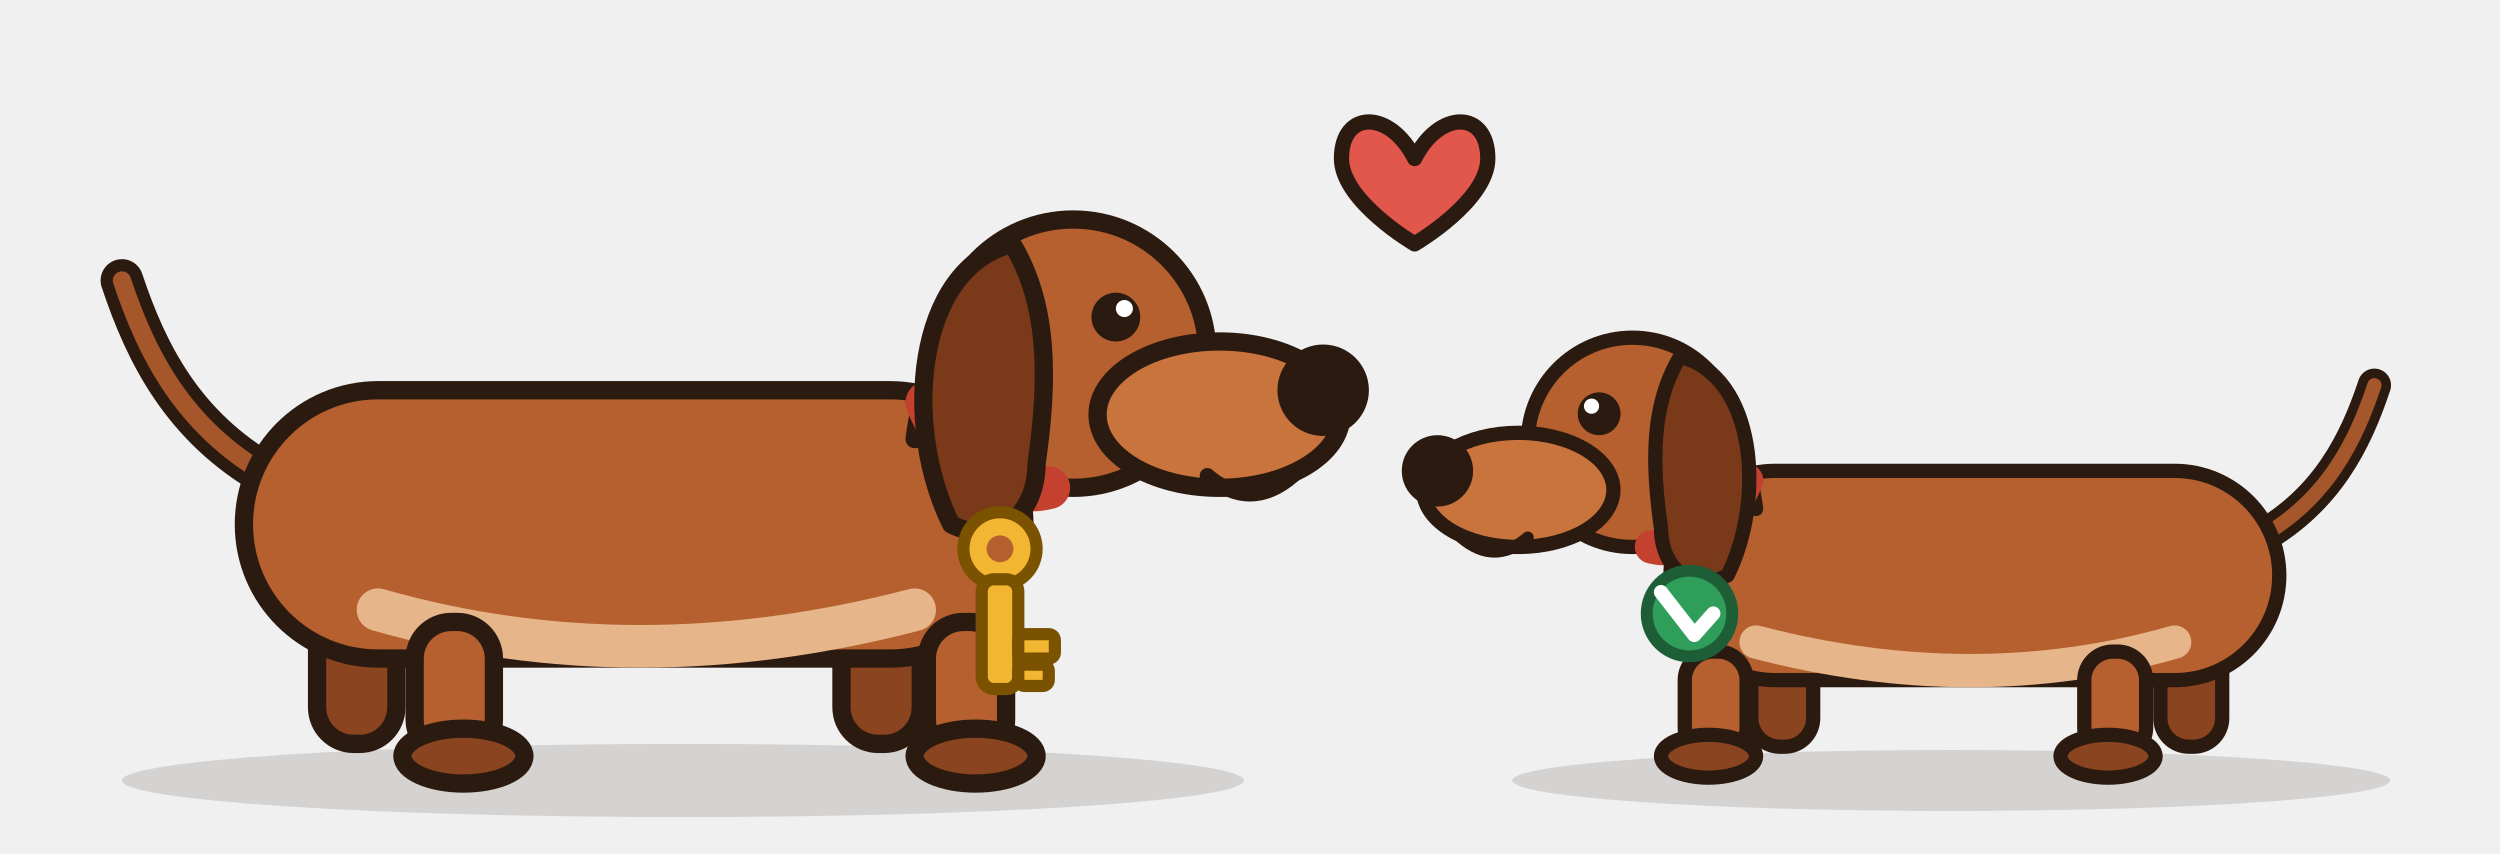
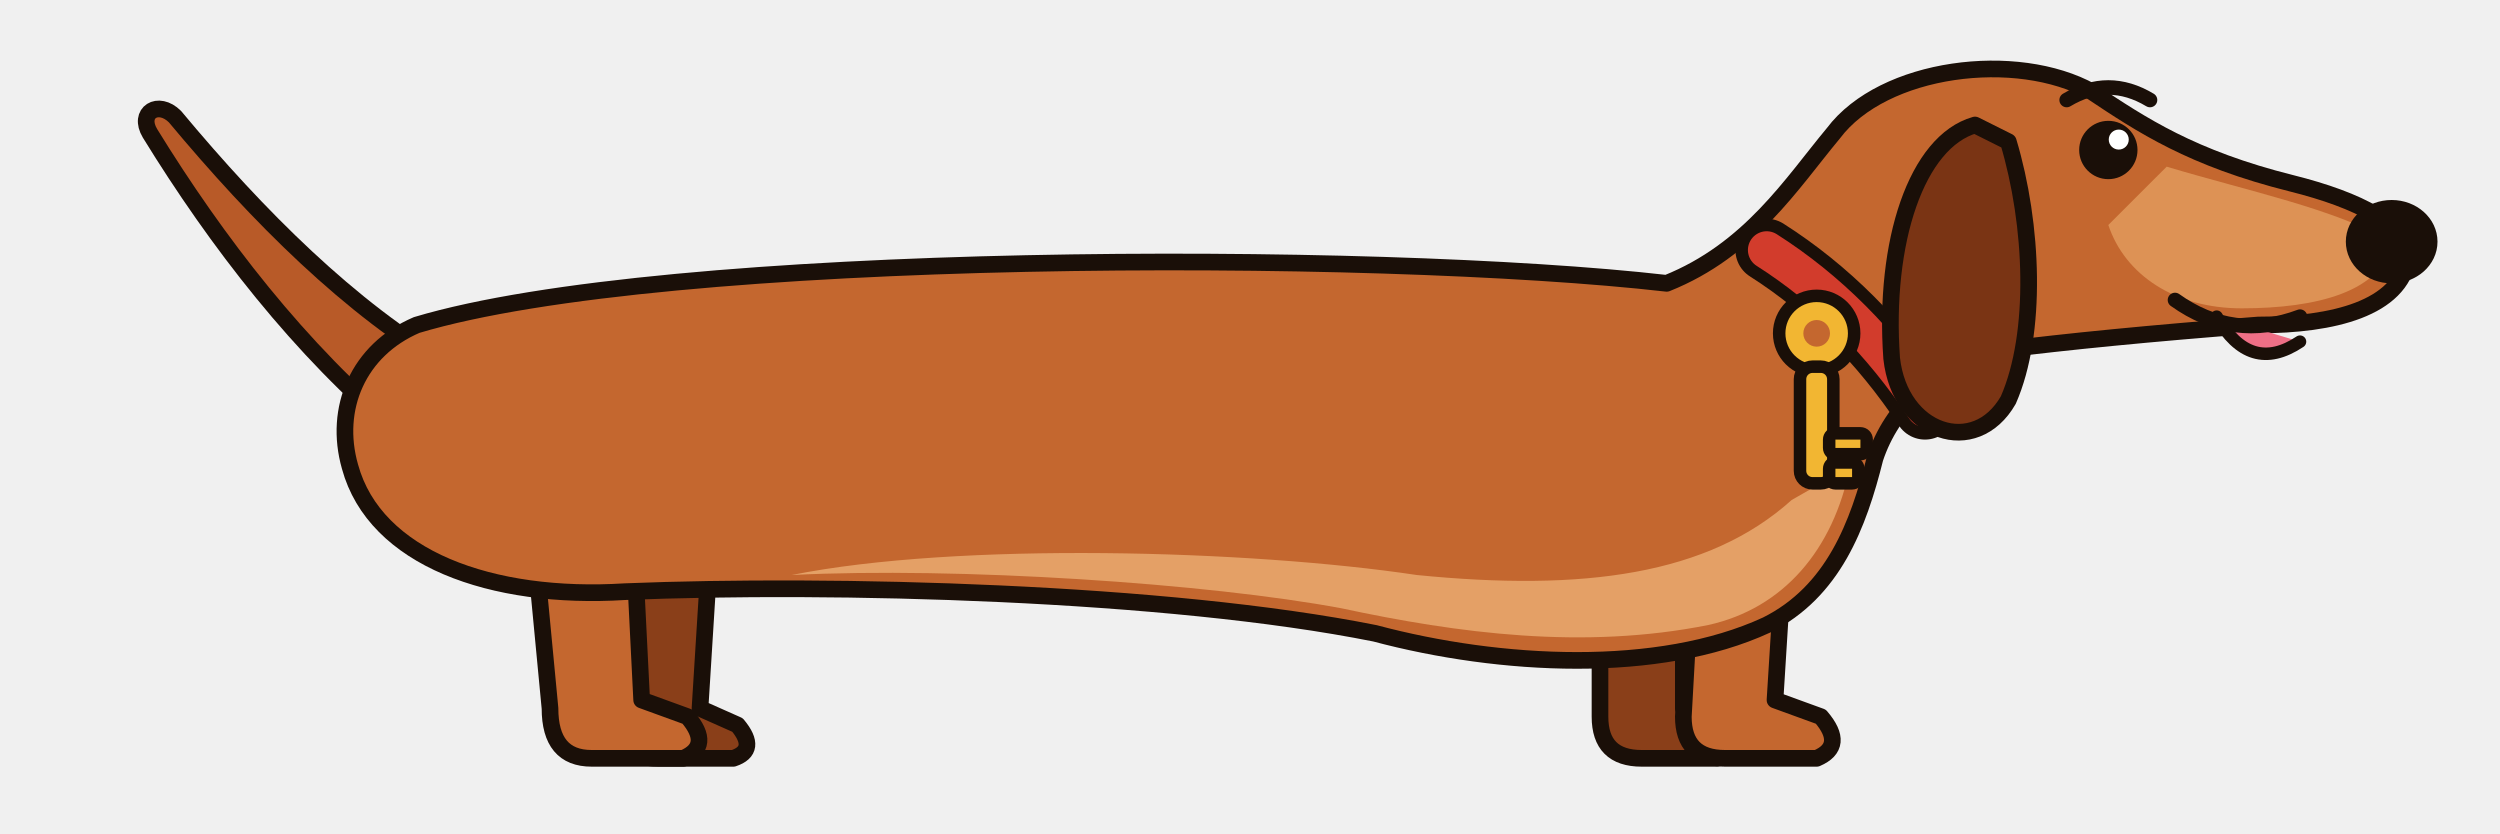
- <svg xmlns="http://www.w3.org/2000/svg" viewBox="0 0 410 140" role="img" aria-labelledby="t">
+ <svg xmlns="http://www.w3.org/2000/svg" viewBox="0 0 600 200" role="img" aria-labelledby="t">
  <defs>
-     <g id="dog" stroke="#2b1a10" stroke-width="3" stroke-linejoin="round" stroke-linecap="round">
-       <path d="M44 78 C30 70 24 58 20 46" fill="none" stroke-width="7" />
-       <path d="M44 78 C30 70 24 58 20 46" fill="none" stroke="#a5562a" stroke-width="3" />
-       <rect x="52" y="100" width="13" height="22" rx="6" fill="#8a4420" />
-       <rect x="138" y="100" width="13" height="22" rx="6" fill="#8a4420" />
-       <rect x="40" y="64" width="128" height="44" rx="22" fill="#b5602e" />
-       <path d="M62 100 Q104 112 150 100" fill="none" stroke="#e7b58a" stroke-width="7" stroke-linecap="round" />
-       <rect x="68" y="102" width="13" height="22" rx="6" fill="#b5602e" />
-       <rect x="152" y="102" width="13" height="22" rx="6" fill="#b5602e" />
-       <ellipse cx="76" cy="124" rx="10" ry="4.5" fill="#8a4420" />
-       <ellipse cx="160" cy="124" rx="10" ry="4.5" fill="#8a4420" />
-       <path d="M150 72 C152 56 160 46 172 42 L180 70 Z" fill="#b5602e" />
-       <circle cx="176" cy="58" r="22" fill="#b5602e" />
-       <ellipse cx="200" cy="68" rx="20" ry="12" fill="#c9733d" />
-       <circle cx="217" cy="64" r="6" fill="#2b1a10" />
-       <path d="M198 78 Q205 84 212 78" fill="none" stroke-width="2.5" />
-       <path d="M152 66 C156 76 164 82 172 80" fill="none" stroke="#c3412e" stroke-width="7" />
-       <path d="M166 40 C150 44 148 70 156 86 C164 90 170 84 170 76 C172 62 172 50 166 40 Z" fill="#7a3a1a" />
+     <path id="body" d="M100 78 C160 60 330 60 400 68 C420 60 430 44 440 32 C452 16 484 12 502 22 C514 30 526 38 550 44 C566 48 578 54 578 62 C576 74 560 78 542 78 C516 80 496 82 480 84 C464 88 454 98 450 110 C446 126 440 142 424 150 C398 162 360 160 330 152 C280 142 200 140 150 142 C118 144 90 134 84 112 C80 98 86 84 100 78 Z" />
+   </defs>
+   <style>
+     .tail { transform-origin: 104px 86px; animation: wag 1.6s ease-in-out infinite; }
+     @keyframes wag { 0%, 100% { transform: rotate(0deg); } 50% { transform: rotate(-14deg); } }
+     @media (prefers-reduced-motion: reduce) { .tail { animation: none; } }
+   </style>
+   <g stroke="#1a0f08" stroke-width="4" stroke-linejoin="round" stroke-linecap="round">
+     <path class="tail" d="M108 88 C84 74 62 52 42 28 C38 24 33 27 36 32 C52 58 72 84 96 104 Z" fill="#b85a28" />
+     <path d="M150 138 L148 172 Q148 182 158 182 L176 182 Q182 180 177 174 L168 170 L170 138 Z" fill="#8a3f19" />
+     <path d="M384 140 L384 172 Q384 182 394 182 L412 182 Q418 180 413 174 L404 170 L404 140 Z" fill="#8a3f19" />
+     <path d="M128 128 L132 170 Q132 182 142 182 L164 182 Q171 179 165 172 L154 168 L152 128 Z" fill="#c4672f" />
+     <path d="M406 136 L404 172 Q404 182 414 182 L436 182 Q443 179 437 172 L426 168 L428 136 Z" fill="#c4672f" />
+     <use href="#body" fill="#c4672f" stroke="none" />
+     <path d="M444 112 C440 132 428 146 410 150 C380 156 350 152 322 146 C290 140 230 136 190 138 C230 130 300 132 340 138 C380 142 410 138 430 120 Z" fill="#e4a066" stroke="none" />
+     <path d="M520 40 C540 46 560 50 574 58 C572 70 556 74 538 74 C522 74 510 66 506 54 Z" fill="#dd9255" stroke="none" />
+     <use href="#body" fill="none" stroke="#1a0f08" />
+     <path d="M424 60 Q446 74 462 98" fill="none" stroke="#1a0f08" stroke-width="15" />
+     <path d="M424 60 Q446 74 462 98" fill="none" stroke="#d23c2c" stroke-width="9" />
+     <path d="M474 30 C460 34 452 58 454 86 C456 104 474 110 482 96 C489 80 488 54 482 34 Z" fill="#7a3414" />
+     <ellipse cx="574" cy="58" rx="9" ry="8" fill="#1a0f08" />
+     <path d="M532 76 Q540 90 552 82" fill="#ef6f86" stroke-width="3" />
+     <path d="M522 72 Q536 82 552 76" fill="none" stroke-width="3.5" />
+     <circle cx="506" cy="36" r="7" fill="#1a0f08" stroke="none" />
+     <path d="M496 24 Q506 18 516 24" fill="none" stroke-width="3.5" />
+     <g stroke-width="3" fill="#f2b632">
+       <circle cx="436" cy="80" r="9" />
+       <rect x="432" y="88" width="8" height="28" rx="3" />
+       <rect x="439" y="104" width="9" height="5" rx="1.5" />
+       <rect x="439" y="111" width="7" height="5" rx="1.5" />
    </g>
-   </defs>
-   <ellipse cx="112" cy="128" rx="92" ry="6" fill="#2b1a10" opacity=".14" />
-   <ellipse cx="320" cy="128" rx="72" ry="5" fill="#2b1a10" opacity=".14" />
-   <use href="#dog" />
-   <circle cx="183" cy="52" r="4" fill="#2b1a10" />
-   <circle cx="184.4" cy="50.6" r="1.4" fill="#fff" />
-   <g stroke="#7a5200" stroke-width="2" fill="#f2b632" stroke-linejoin="round">
-     <circle cx="164" cy="90" r="6" />
-     <rect x="161" y="95" width="6" height="18" rx="2" />
-     <rect x="167" y="104" width="6" height="4" rx="1" />
-     <rect x="167" y="109" width="5" height="3.5" rx="1" />
+     <circle cx="436" cy="80" r="3.2" fill="#c4672f" stroke="none" />
  </g>
-   <circle cx="164" cy="90" r="2.2" fill="#b5602e" />
-   <g transform="translate(405 27.3) scale(-.78 .78)">
-     <use href="#dog" />
-     <circle cx="183" cy="52" r="4.5" fill="#2b1a10" />
-     <circle cx="184.6" cy="50.4" r="1.6" fill="#fff" />
-     <circle cx="164" cy="94" r="9" fill="#2f9e5b" stroke="#1d5e37" stroke-width="2.5" />
-     <path d="M159 94 L163 98.5 L170 89.5" fill="none" stroke="#fff" stroke-width="3" stroke-linecap="round" stroke-linejoin="round" />
-   </g>
-   <path d="M232 26 C228 18 220 18 220 26 C220 33 232 40 232 40 C232 40 244 33 244 26 C244 18 236 18 232 26 Z" fill="#e2574c" stroke="#2b1a10" stroke-width="2.5" stroke-linejoin="round" />
+   <circle cx="508.5" cy="33.5" r="2.4" fill="#fff" />
</svg>
